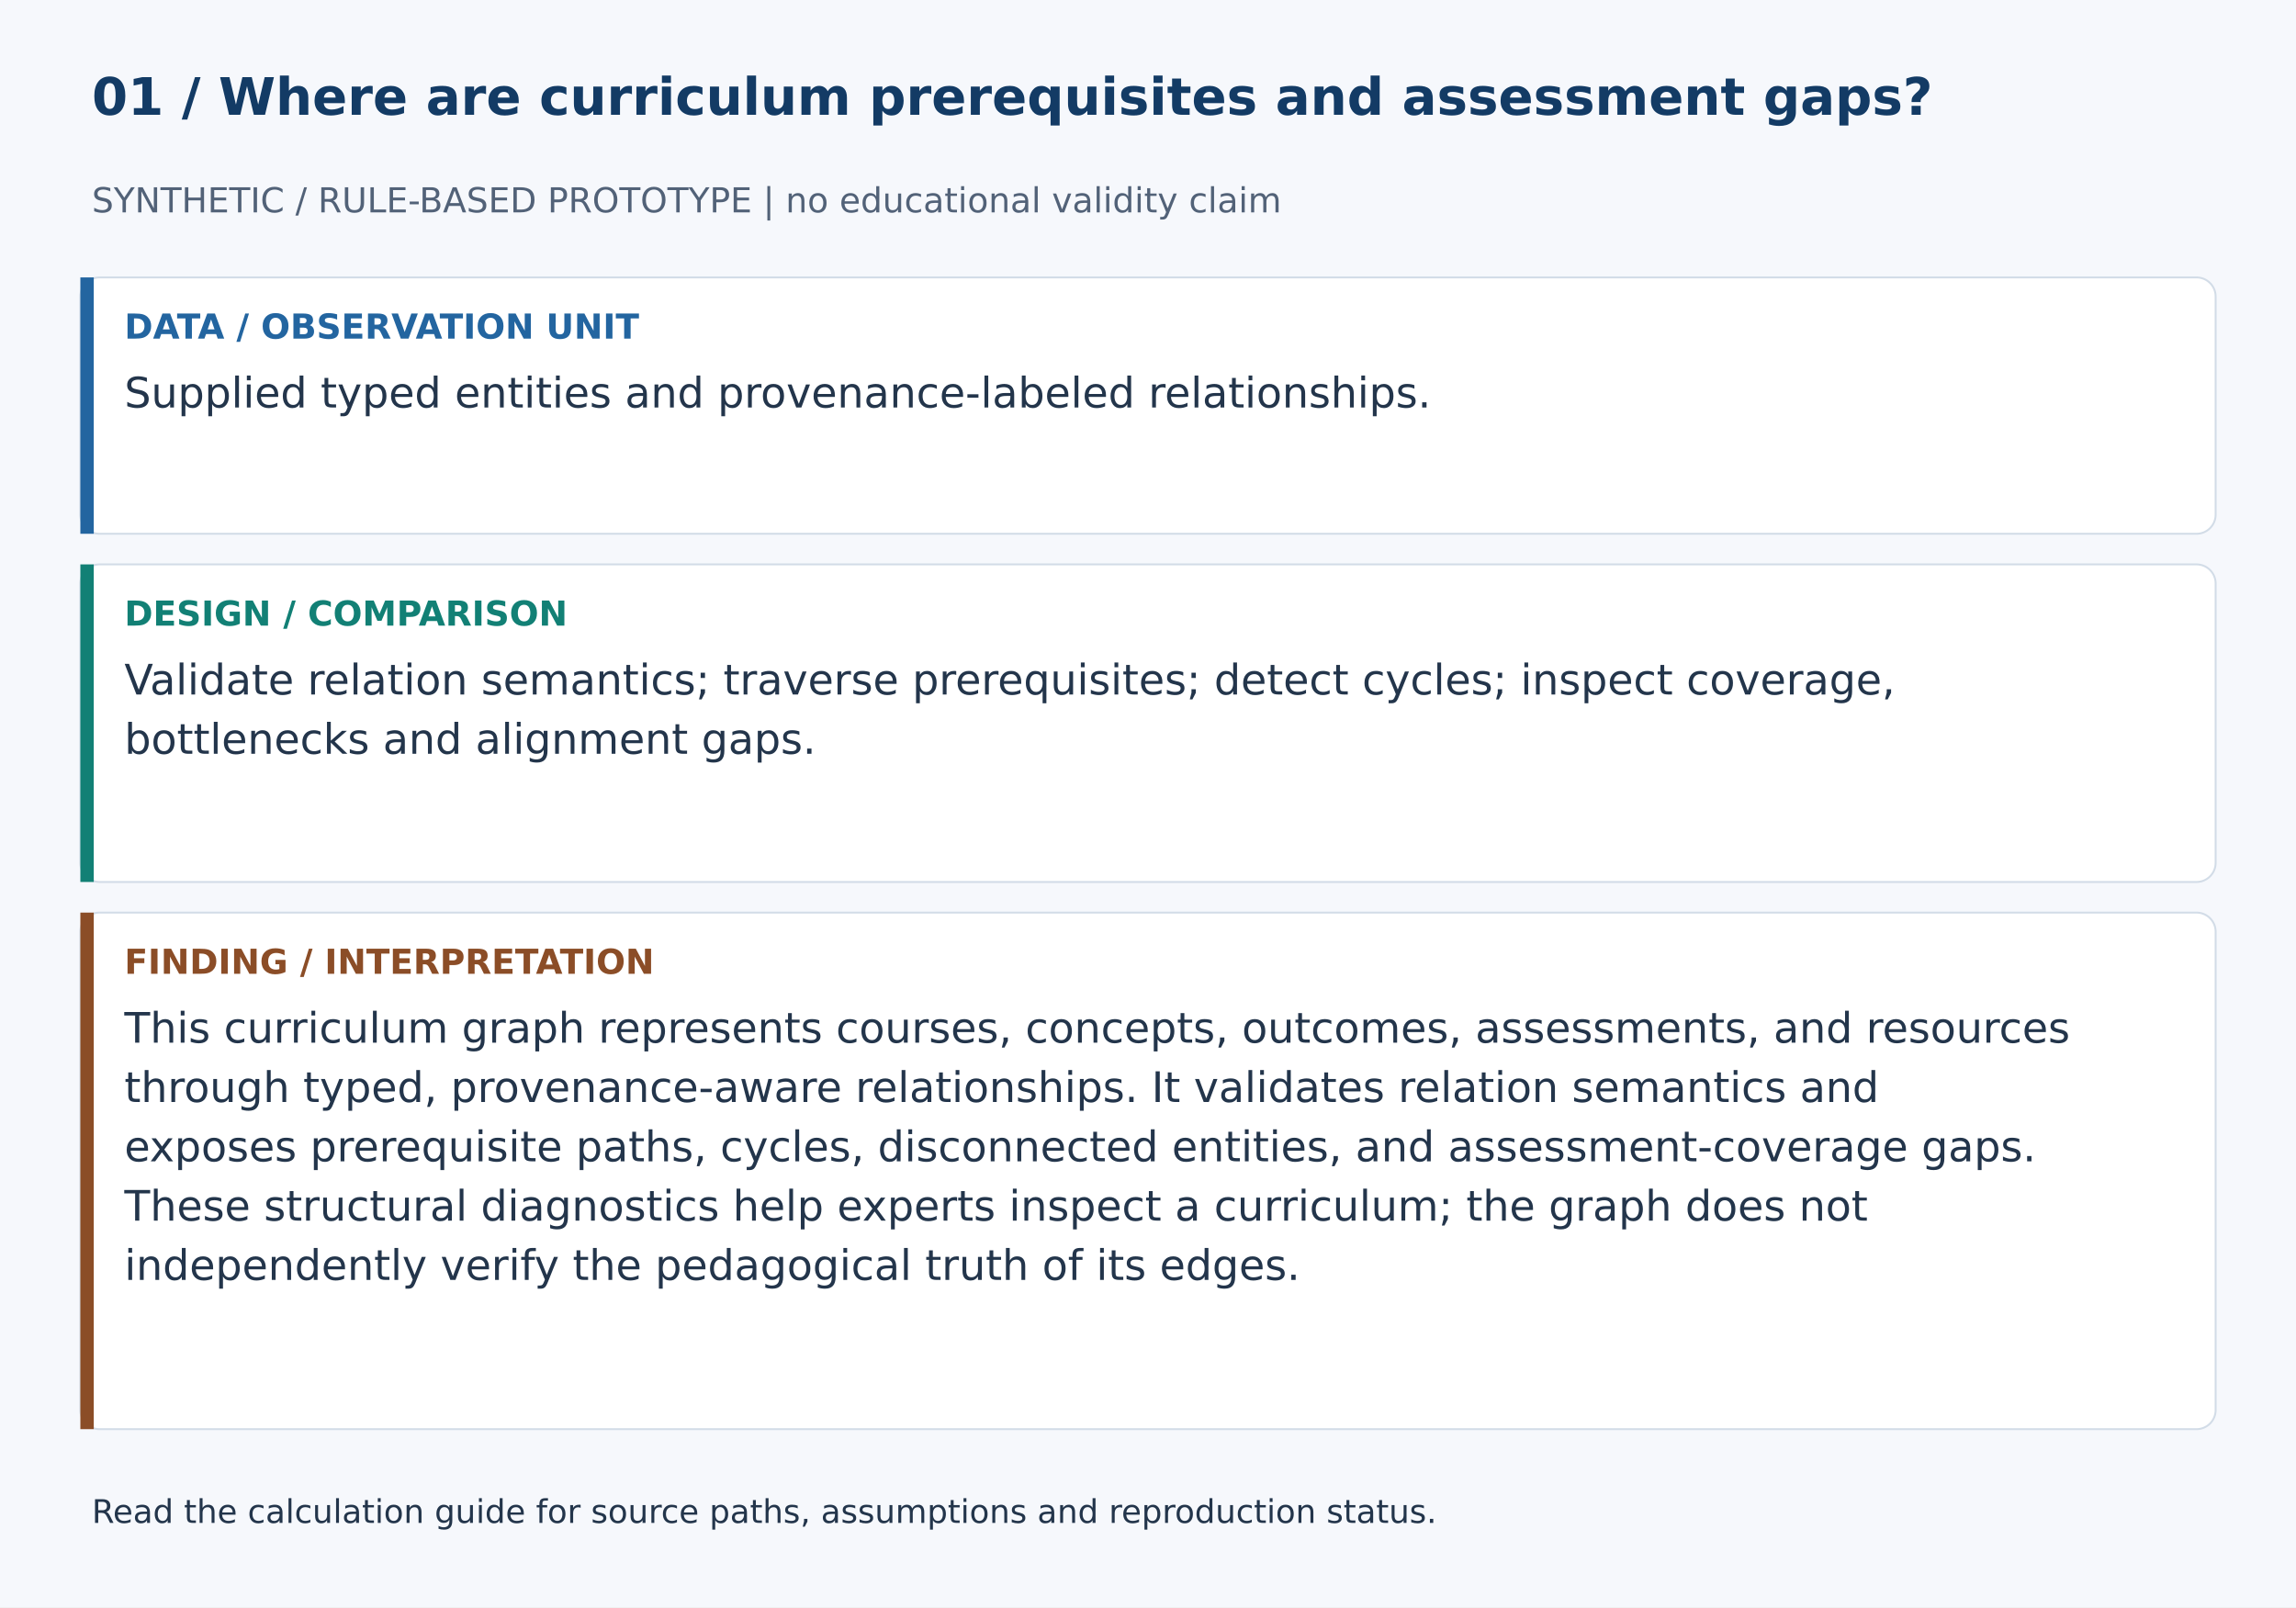
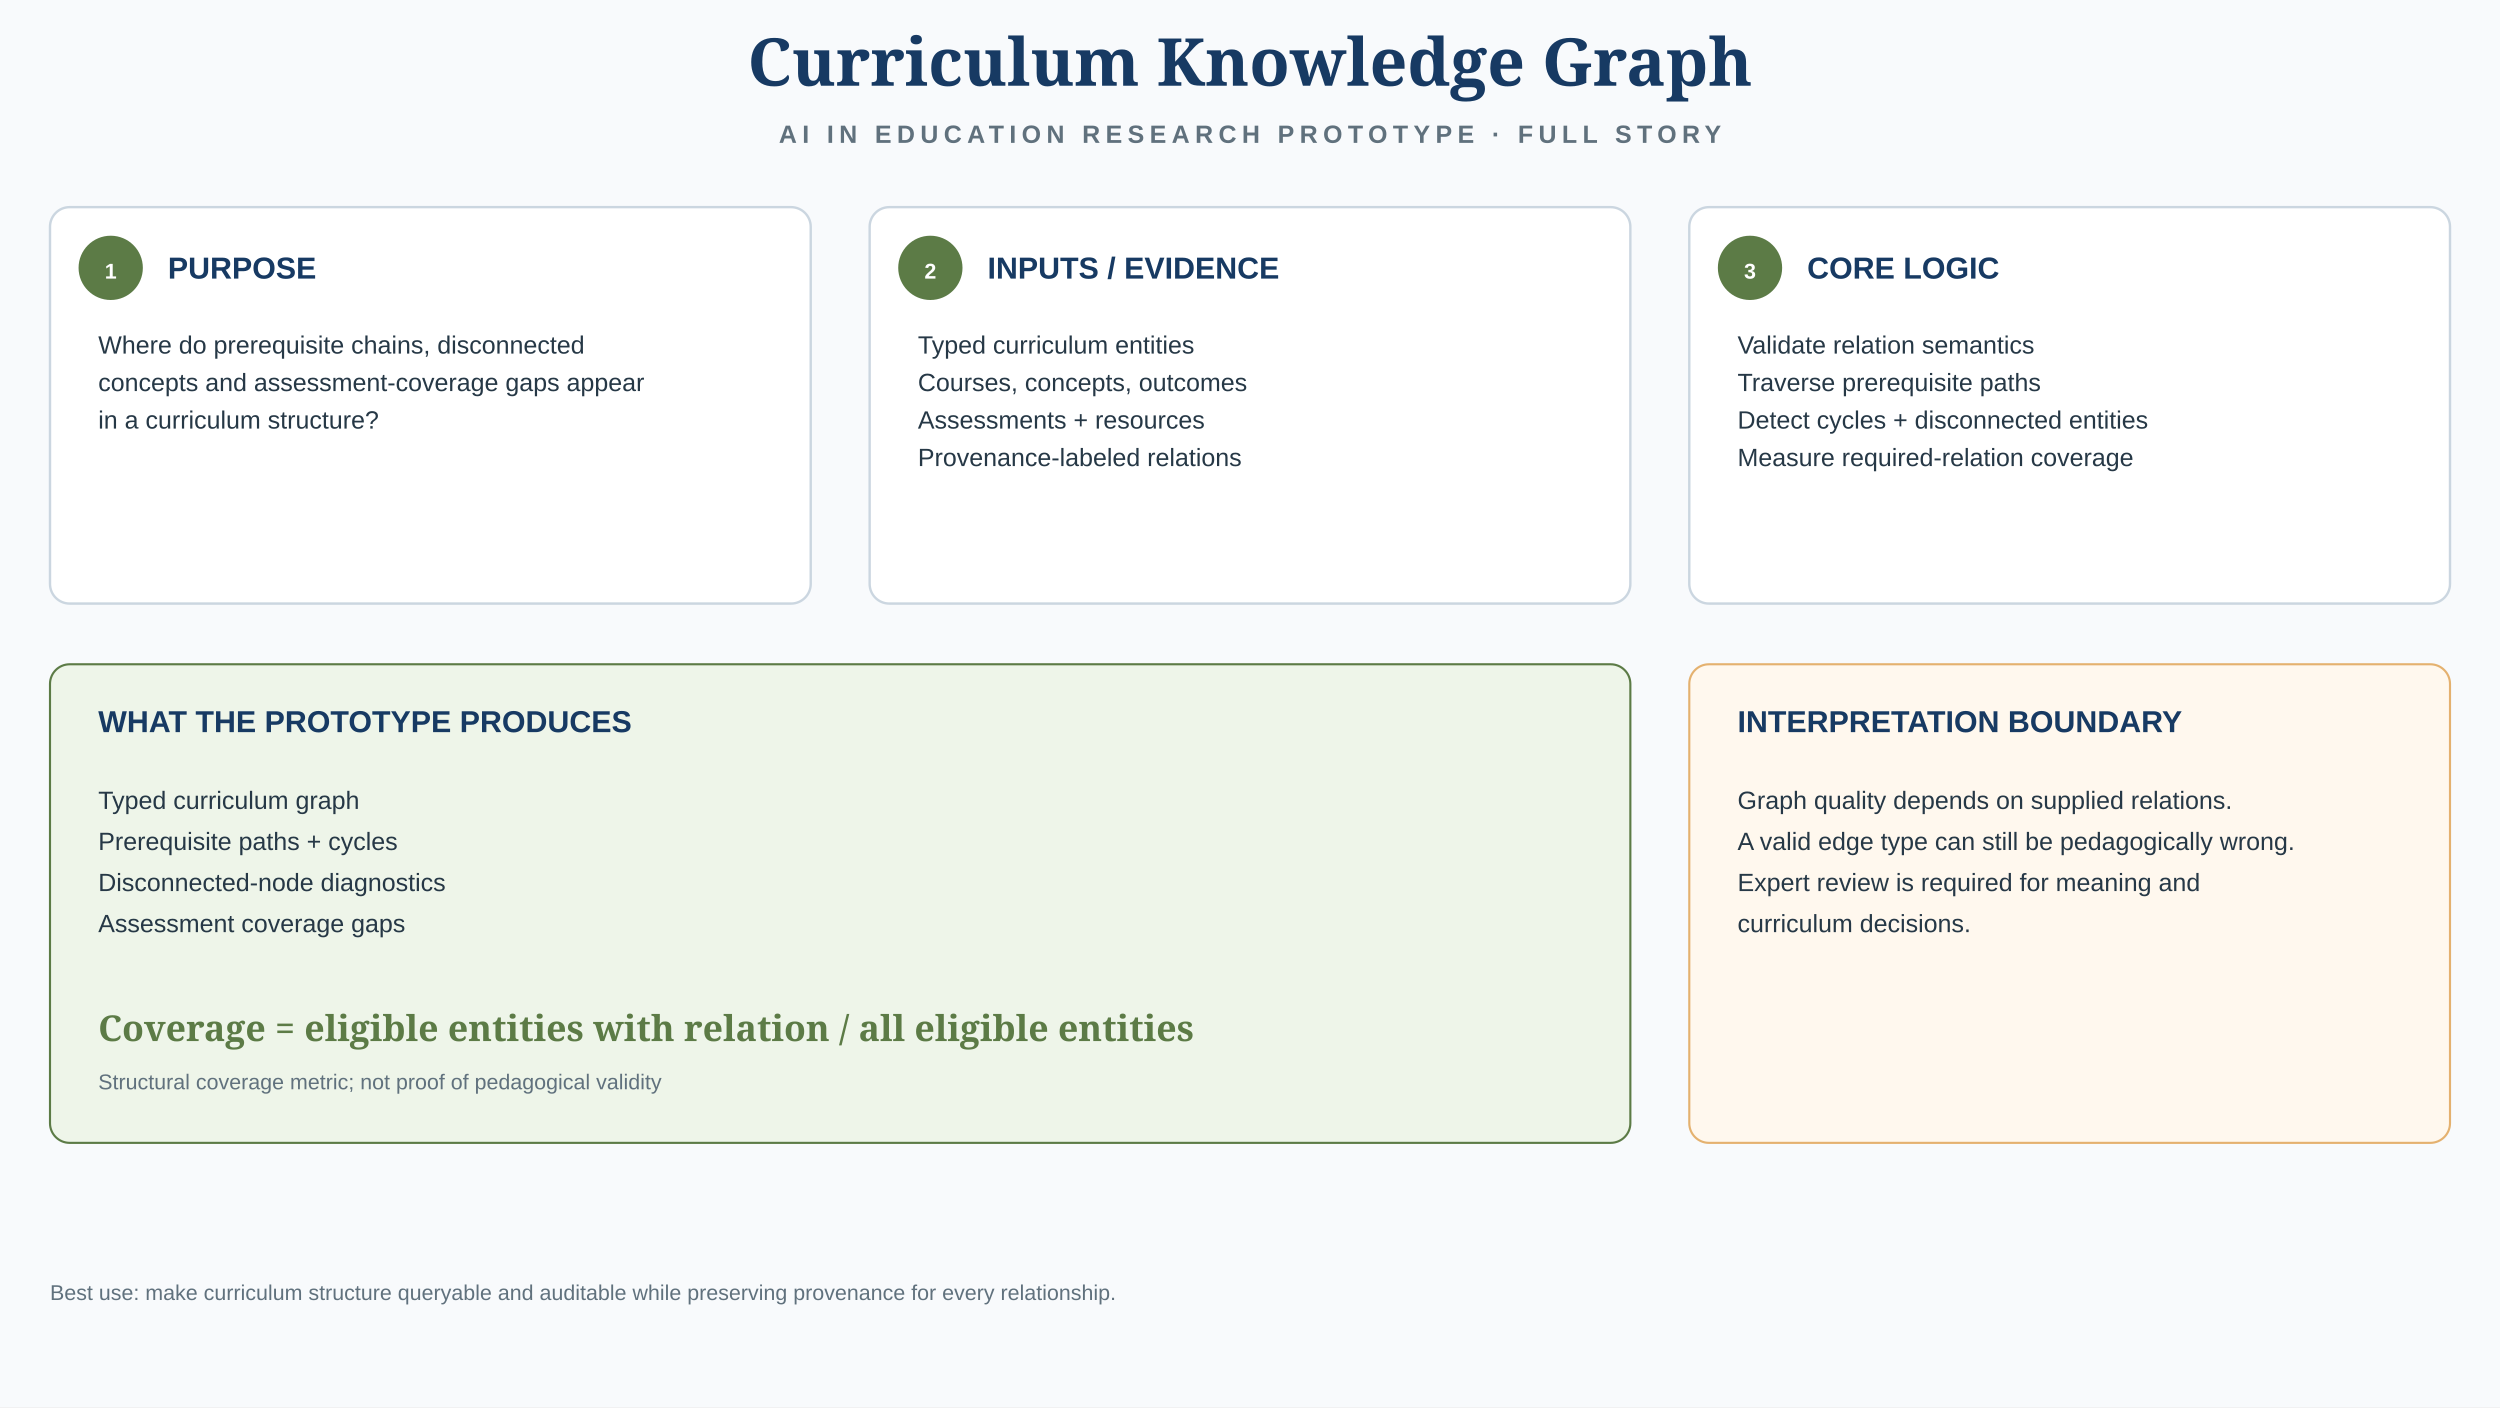
- <svg xmlns="http://www.w3.org/2000/svg" width="1200" height="840" viewBox="0 0 1200 840" role="img">
-   <rect width="1200" height="840" fill="#f6f8fc" />
-   <text x="48" y="60" font-family="DejaVu Sans,Arial,sans-serif" font-size="27" fill="#133b65" font-weight="700">01 / Where are curriculum prerequisites and assessment gaps?</text>
-   <text x="48" y="111" font-family="DejaVu Sans,Arial,sans-serif" font-size="18" fill="#526278" font-weight="400">SYNTHETIC / RULE-BASED PROTOTYPE | no educational validity claim</text>
-   <rect x="42" y="145" width="1116" height="134" rx="10" fill="white" stroke="#d2dce7" />
-   <rect x="42" y="145" width="7" height="134" fill="#2365a0" />
-   <text x="65" y="177" font-family="DejaVu Sans,Arial,sans-serif" font-size="18" fill="#2365a0" font-weight="700">DATA / OBSERVATION UNIT</text>
-   <text x="65" y="213" font-family="DejaVu Sans,Arial,sans-serif" font-size="22" fill="#23354b" font-weight="400">Supplied typed entities and provenance-labeled relationships.</text>
-   <rect x="42" y="295" width="1116" height="166" rx="10" fill="white" stroke="#d2dce7" />
-   <rect x="42" y="295" width="7" height="166" fill="#128075" />
-   <text x="65" y="327" font-family="DejaVu Sans,Arial,sans-serif" font-size="18" fill="#128075" font-weight="700">DESIGN / COMPARISON</text>
-   <text x="65" y="363" font-family="DejaVu Sans,Arial,sans-serif" font-size="22" fill="#23354b" font-weight="400">Validate relation semantics; traverse prerequisites; detect cycles; inspect coverage,</text>
-   <text x="65" y="394" font-family="DejaVu Sans,Arial,sans-serif" font-size="22" fill="#23354b" font-weight="400">bottlenecks and alignment gaps.</text>
-   <rect x="42" y="477" width="1116" height="270" rx="10" fill="white" stroke="#d2dce7" />
-   <rect x="42" y="477" width="7" height="270" fill="#8b4d27" />
-   <text x="65" y="509" font-family="DejaVu Sans,Arial,sans-serif" font-size="18" fill="#8b4d27" font-weight="700">FINDING / INTERPRETATION</text>
-   <text x="65" y="545" font-family="DejaVu Sans,Arial,sans-serif" font-size="22" fill="#23354b" font-weight="400">This curriculum graph represents courses, concepts, outcomes, assessments, and resources</text>
-   <text x="65" y="576" font-family="DejaVu Sans,Arial,sans-serif" font-size="22" fill="#23354b" font-weight="400">through typed, provenance-aware relationships. It validates relation semantics and</text>
-   <text x="65" y="607" font-family="DejaVu Sans,Arial,sans-serif" font-size="22" fill="#23354b" font-weight="400">exposes prerequisite paths, cycles, disconnected entities, and assessment-coverage gaps.</text>
-   <text x="65" y="638" font-family="DejaVu Sans,Arial,sans-serif" font-size="22" fill="#23354b" font-weight="400">These structural diagnostics help experts inspect a curriculum; the graph does not</text>
-   <text x="65" y="669" font-family="DejaVu Sans,Arial,sans-serif" font-size="22" fill="#23354b" font-weight="400">independently verify the pedagogical truth of its edges.</text>
-   <text x="48" y="796" font-family="DejaVu Sans,Arial,sans-serif" font-size="17" fill="#23354b" font-weight="400">Read the calculation guide for source paths, assumptions and reproduction status.</text>
+ <svg xmlns="http://www.w3.org/2000/svg" viewBox="0 0 1400 788">
+   <rect width="1400" height="788" fill="#F8FAFC" />
+   <style>.t{font:700 37px Georgia;fill:#173A63}.s{font:600 14px Arial;fill:#60717D;letter-spacing:3px}.h{font:700 17px Arial;fill:#173A63}.b{font:14px Arial;fill:#263846}.sm{font:12px Arial;fill:#60717D}.c{fill:#fff;stroke:#CBD6E0;stroke-width:1.35}.a{fill:#5C7B46}.soft{fill:#EEF5E9;stroke:#5C7B46;stroke-width:1.2}.w{fill:#FFF8EE;stroke:#E4B16F;stroke-width:1.2}.m{font:700 20px Georgia;fill:#5C7B46}</style>
+   <text x="700" y="48" text-anchor="middle" class="t">Curriculum Knowledge Graph</text>
+   <text x="700" y="80" text-anchor="middle" class="s">AI IN EDUCATION RESEARCH PROTOTYPE · FULL STORY</text>
+   <rect x="28" y="116" width="426" height="222" rx="11" class="c" />
+   <circle cx="62" cy="150" r="18" class="a" />
+   <text x="62" y="156" text-anchor="middle" fill="#fff" font-family="Arial" font-weight="700">1</text>
+   <text x="94" y="156" class="h">PURPOSE</text>
+   <text x="55" y="198" class="b">
+     <tspan x="55">Where do prerequisite chains, disconnected</tspan>
+     <tspan x="55" dy="21">concepts and assessment-coverage gaps appear</tspan>
+     <tspan x="55" dy="21">in a curriculum structure?</tspan>
+   </text>
+   <rect x="487" y="116" width="426" height="222" rx="11" class="c" />
+   <circle cx="521" cy="150" r="18" class="a" />
+   <text x="521" y="156" text-anchor="middle" fill="#fff" font-family="Arial" font-weight="700">2</text>
+   <text x="553" y="156" class="h">INPUTS / EVIDENCE</text>
+   <text x="514" y="198" class="b">
+     <tspan x="514">Typed curriculum entities</tspan>
+     <tspan x="514" dy="21">Courses, concepts, outcomes</tspan>
+     <tspan x="514" dy="21">Assessments + resources</tspan>
+     <tspan x="514" dy="21">Provenance-labeled relations</tspan>
+   </text>
+   <rect x="946" y="116" width="426" height="222" rx="11" class="c" />
+   <circle cx="980" cy="150" r="18" class="a" />
+   <text x="980" y="156" text-anchor="middle" fill="#fff" font-family="Arial" font-weight="700">3</text>
+   <text x="1012" y="156" class="h">CORE LOGIC</text>
+   <text x="973" y="198" class="b">
+     <tspan x="973">Validate relation semantics</tspan>
+     <tspan x="973" dy="21">Traverse prerequisite paths</tspan>
+     <tspan x="973" dy="21">Detect cycles + disconnected entities</tspan>
+     <tspan x="973" dy="21">Measure required-relation coverage</tspan>
+   </text>
+   <rect x="28" y="372" width="885" height="268" rx="11" class="soft" />
+   <text x="55" y="410" class="h">WHAT THE PROTOTYPE PRODUCES</text>
+   <text x="55" y="453" class="b">
+     <tspan x="55">Typed curriculum graph</tspan>
+     <tspan x="55" dy="23">Prerequisite paths + cycles</tspan>
+     <tspan x="55" dy="23">Disconnected-node diagnostics</tspan>
+     <tspan x="55" dy="23">Assessment coverage gaps</tspan>
+   </text>
+   <text x="55" y="583" class="m">Coverage = eligible entities with relation / all eligible entities</text>
+   <text x="55" y="610" class="sm">Structural coverage metric; not proof of pedagogical validity</text>
+   <rect x="946" y="372" width="426" height="268" rx="11" class="w" />
+   <text x="973" y="410" class="h">INTERPRETATION BOUNDARY</text>
+   <text x="973" y="453" class="b">
+     <tspan x="973">Graph quality depends on supplied relations.</tspan>
+     <tspan x="973" dy="23">A valid edge type can still be pedagogically wrong.</tspan>
+     <tspan x="973" dy="23">Expert review is required for meaning and</tspan>
+     <tspan x="973" dy="23">curriculum decisions.</tspan>
+   </text>
+   <text x="28" y="728" class="sm">Best use: make curriculum structure queryable and auditable while preserving provenance for every relationship.</text>
</svg>
